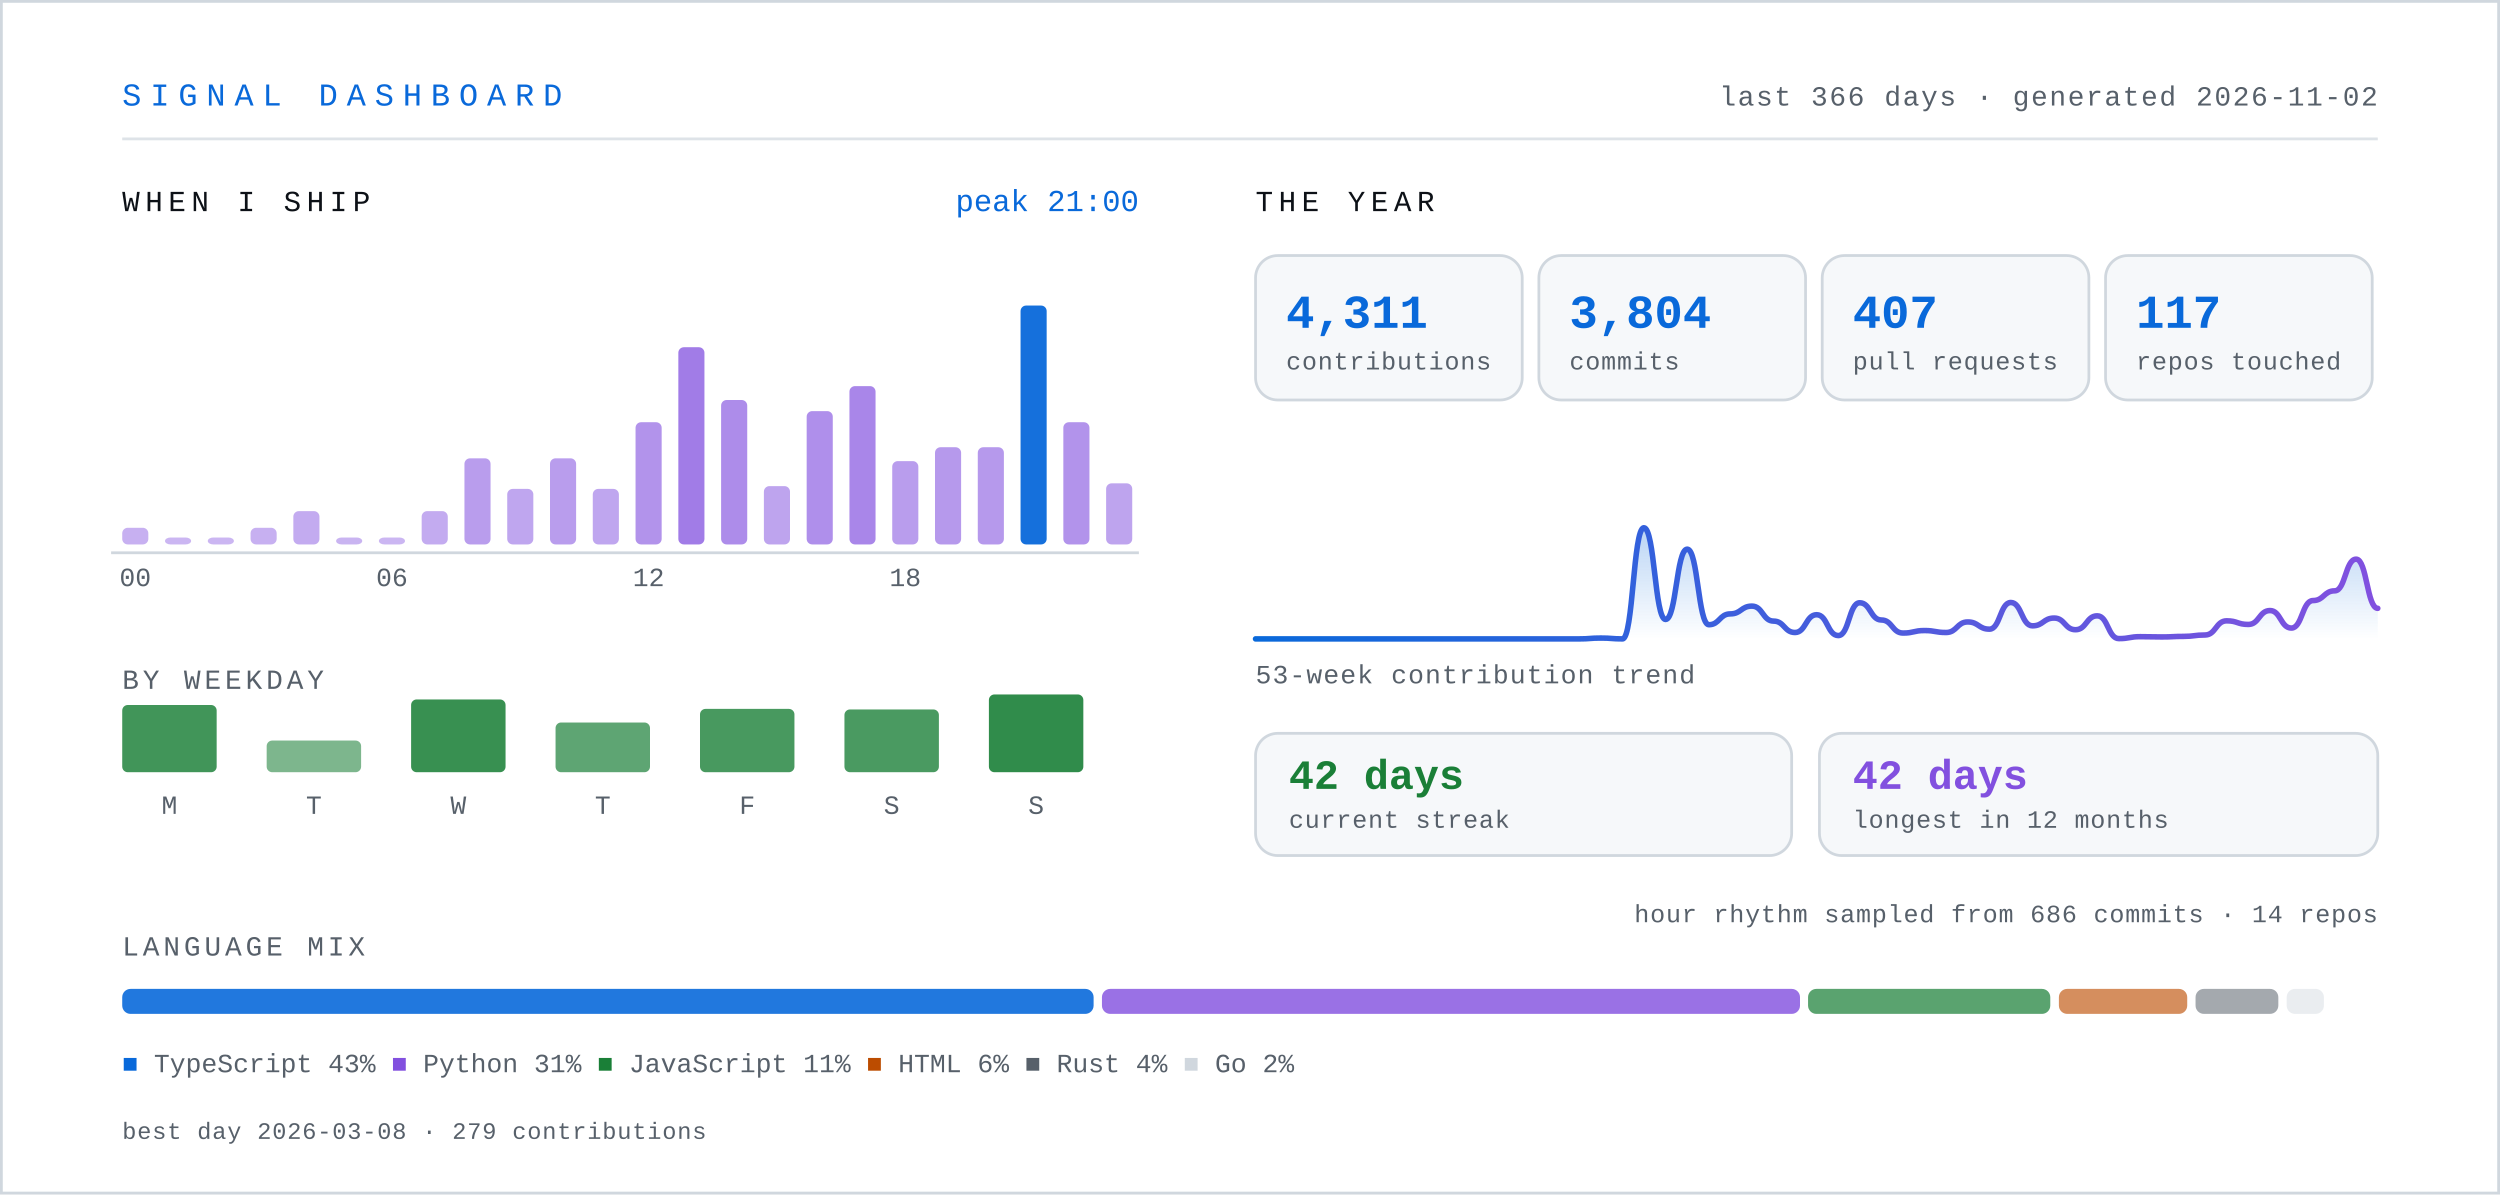
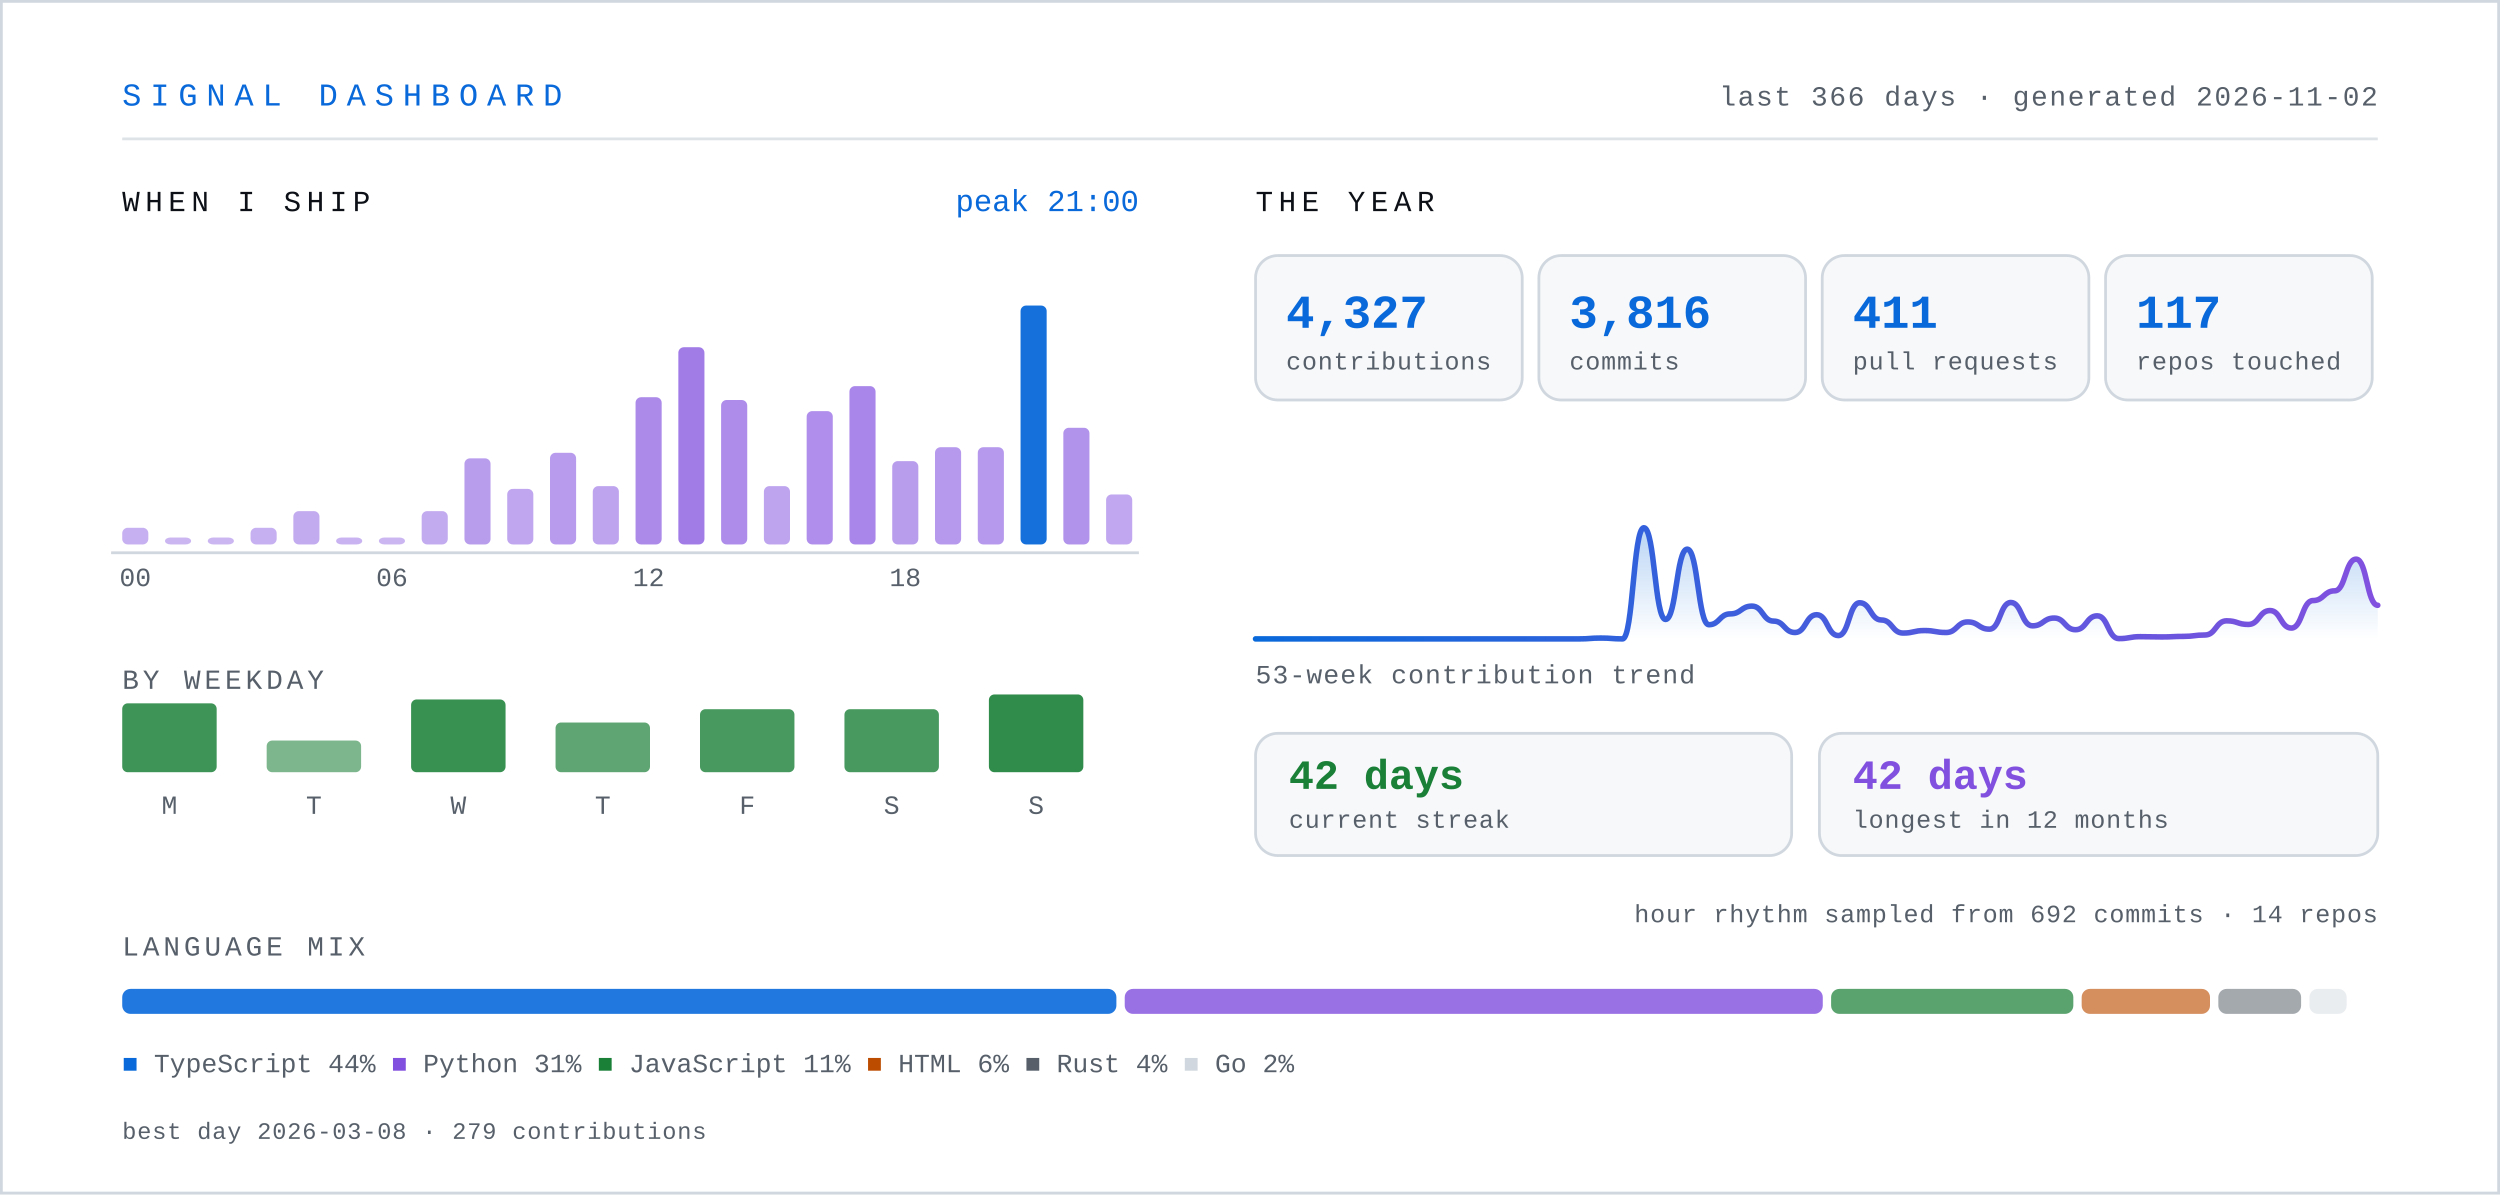
- <svg xmlns="http://www.w3.org/2000/svg" width="900" height="430" viewBox="0 0 900 430" role="img" aria-label="Signal dashboard for knarayanareddy: 4,311 contributions, 3,804 commits, 407 pull requests, 42-day current streak.">
+ <svg xmlns="http://www.w3.org/2000/svg" width="900" height="430" viewBox="0 0 900 430" role="img" aria-label="Signal dashboard for knarayanareddy: 4,327 contributions, 3,816 commits, 411 pull requests, 42-day current streak.">
  <defs>
    <linearGradient id="line" x1="0" y1="0" x2="1" y2="0">
      <stop offset="0%" stop-color="#0969da" />
      <stop offset="100%" stop-color="#8250df" />
    </linearGradient>
    <linearGradient id="area" x1="0" y1="0" x2="0" y2="1">
      <stop offset="0%" stop-color="#0969da" stop-opacity="0.28" />
      <stop offset="100%" stop-color="#0969da" stop-opacity="0" />
    </linearGradient>
    <style>
      .mono { font-family: ui-monospace, SFMono-Regular, "SF Mono", Menlo, Consolas, "Liberation Mono", monospace; }
      .sans { font-family: -apple-system, BlinkMacSystemFont, "Segoe UI", Inter, Helvetica, Arial, sans-serif; }
      /* base state is the finished state, so static renderers show everything */
      .bar { transform-box: fill-box; transform-origin: center bottom; animation: rise .9s cubic-bezier(.22,1,.36,1) both; }
      .fade { animation: fade .9s ease-out both; }
      .draw { stroke-dasharray: 4000; stroke-dashoffset: 0; animation: draw 2.2s ease-out both; }
      @keyframes rise { from { transform: scaleY(0); } to { transform: scaleY(1); } }
      @keyframes fade { from { opacity: 0; } to { opacity: 1; } }
      @keyframes draw { from { stroke-dashoffset: 4000; } to { stroke-dashoffset: 0; } }
      .static { display: none; }
      .hcol { transform-box: fill-box; transform-origin: center bottom; transition: transform .18s cubic-bezier(.22,1,.36,1); }
      .hcol:hover, .hcol:focus-within { transform: scaleY(1.06) translateY(-2px); }
      .hit { cursor: pointer; outline: none; }
      .hit:focus { stroke: #0969da; stroke-width: 1.5; rx: 3; }
      @media (prefers-reduced-motion: reduce) {
        .bar, .fade, .draw { animation: none; }
        .draw { stroke-dashoffset: 0; }
        .hcol { transition: none; }
        .hcol:hover, .hcol:focus-within { transform: none; }
      }
    </style>
  </defs>
  <rect x="0" y="0" width="900" height="430" fill="#ffffff" />
  <rect x="0.5" y="0.5" width="899" height="429" fill="none" stroke="#d0d7de" stroke-width="1" />
  <text class="mono" x="44" y="38" font-size="11.5" letter-spacing="3.2" fill="#0969da">SIGNAL DASHBOARD</text>
  <text class="mono" x="856" y="38" font-size="10" letter-spacing="0.6" fill="#57606a" text-anchor="end">last 366 days · generated 2026-11-02</text>
  <line x1="44" y1="50" x2="856" y2="50" stroke="#d0d7de" stroke-width="1" opacity="0.7" />
  <text class="mono" x="44" y="76" font-size="10.5" letter-spacing="2" fill="#0d1117">WHEN I SHIP</text>
  <g class="hcol">
    <rect class="bar" style="animation-delay:0.00s" x="44.0" y="190.0" width="9.4" height="6.0" rx="2" fill="#8250df" opacity="0.45" />
    <rect class="hit" x="41.0" y="104" width="15.4" height="110" fill="transparent" tabindex="0" role="img" aria-label="00:00, 6 commits" />
  </g>
  <g class="hcol">
    <rect class="bar" style="animation-delay:0.03s" x="59.4" y="193.5" width="9.4" height="2.5" rx="2" fill="#8250df" opacity="0.42" />
    <rect class="hit" x="56.4" y="104" width="15.4" height="110" fill="transparent" tabindex="0" role="img" aria-label="01:00, 0 commits" />
  </g>
  <g class="hcol">
    <rect class="bar" style="animation-delay:0.06s" x="74.8" y="193.5" width="9.4" height="2.5" rx="2" fill="#8250df" opacity="0.42" />
    <rect class="hit" x="71.8" y="104" width="15.4" height="110" fill="transparent" tabindex="0" role="img" aria-label="02:00, 0 commits" />
  </g>
  <g class="hcol">
    <rect class="bar" style="animation-delay:0.08s" x="90.2" y="190.0" width="9.4" height="6.0" rx="2" fill="#8250df" opacity="0.45" />
    <rect class="hit" x="87.2" y="104" width="15.4" height="110" fill="transparent" tabindex="0" role="img" aria-label="03:00, 6 commits" />
  </g>
  <g class="hcol">
    <rect class="bar" style="animation-delay:0.11s" x="105.6" y="184.0" width="9.4" height="12.0" rx="2" fill="#8250df" opacity="0.48" />
    <rect class="hit" x="102.6" y="104" width="15.4" height="110" fill="transparent" tabindex="0" role="img" aria-label="04:00, 12 commits" />
  </g>
  <g class="hcol">
    <rect class="bar" style="animation-delay:0.14s" x="121.0" y="193.5" width="9.4" height="2.5" rx="2" fill="#8250df" opacity="0.43" />
    <rect class="hit" x="118.0" y="104" width="15.4" height="110" fill="transparent" tabindex="0" role="img" aria-label="05:00, 2 commits" />
  </g>
  <g class="hcol">
    <rect class="bar" style="animation-delay:0.17s" x="136.4" y="193.5" width="9.4" height="2.5" rx="2" fill="#8250df" opacity="0.42" />
    <rect class="hit" x="133.4" y="104" width="15.4" height="110" fill="transparent" tabindex="0" role="img" aria-label="06:00, 1 commits" />
  </g>
  <g class="hcol">
    <rect class="bar" style="animation-delay:0.20s" x="151.8" y="184.0" width="9.4" height="12.0" rx="2" fill="#8250df" opacity="0.48" />
    <rect class="hit" x="148.8" y="104" width="15.4" height="110" fill="transparent" tabindex="0" role="img" aria-label="07:00, 12 commits" />
  </g>
  <g class="hcol">
    <rect class="bar" style="animation-delay:0.22s" x="167.2" y="165.0" width="9.4" height="31.0" rx="2" fill="#8250df" opacity="0.56" />
    <rect class="hit" x="164.2" y="104" width="15.4" height="110" fill="transparent" tabindex="0" role="img" aria-label="08:00, 31 commits" />
  </g>
  <g class="hcol">
    <rect class="bar" style="animation-delay:0.25s" x="182.6" y="176.0" width="9.4" height="20.0" rx="2" fill="#8250df" opacity="0.51" />
    <rect class="hit" x="179.6" y="104" width="15.4" height="110" fill="transparent" tabindex="0" role="img" aria-label="09:00, 20 commits" />
  </g>
  <g class="hcol">
-     <rect class="bar" style="animation-delay:0.28s" x="198.0" y="165.0" width="9.4" height="31.0" rx="2" fill="#8250df" opacity="0.56" />
-     <rect class="hit" x="195.0" y="104" width="15.4" height="110" fill="transparent" tabindex="0" role="img" aria-label="10:00, 31 commits" />
-   </g>
-   <g class="hcol">
-     <rect class="bar" style="animation-delay:0.31s" x="213.4" y="176.0" width="9.4" height="20.0" rx="2" fill="#8250df" opacity="0.51" />
-     <rect class="hit" x="210.4" y="104" width="15.4" height="110" fill="transparent" tabindex="0" role="img" aria-label="11:00, 20 commits" />
-   </g>
-   <g class="hcol">
-     <rect class="bar" style="animation-delay:0.34s" x="228.8" y="152.0" width="9.4" height="44.0" rx="2" fill="#8250df" opacity="0.62" />
-     <rect class="hit" x="225.8" y="104" width="15.4" height="110" fill="transparent" tabindex="0" role="img" aria-label="12:00, 44 commits" />
+     <rect class="bar" style="animation-delay:0.28s" x="198.0" y="163.0" width="9.4" height="33.0" rx="2" fill="#8250df" opacity="0.57" />
+     <rect class="hit" x="195.0" y="104" width="15.4" height="110" fill="transparent" tabindex="0" role="img" aria-label="10:00, 33 commits" />
+   </g>
+   <g class="hcol">
+     <rect class="bar" style="animation-delay:0.31s" x="213.4" y="175.0" width="9.4" height="21.0" rx="2" fill="#8250df" opacity="0.52" />
+     <rect class="hit" x="210.4" y="104" width="15.4" height="110" fill="transparent" tabindex="0" role="img" aria-label="11:00, 21 commits" />
+   </g>
+   <g class="hcol">
+     <rect class="bar" style="animation-delay:0.34s" x="228.8" y="143.0" width="9.4" height="53.0" rx="2" fill="#8250df" opacity="0.67" />
+     <rect class="hit" x="225.8" y="104" width="15.4" height="110" fill="transparent" tabindex="0" role="img" aria-label="12:00, 53 commits" />
  </g>
  <g class="hcol">
    <rect class="bar" style="animation-delay:0.36s" x="244.2" y="125.0" width="9.4" height="71.0" rx="2" fill="#8250df" opacity="0.75" />
    <rect class="hit" x="241.2" y="104" width="15.4" height="110" fill="transparent" tabindex="0" role="img" aria-label="13:00, 71 commits" />
  </g>
  <g class="hcol">
    <rect class="bar" style="animation-delay:0.39s" x="259.6" y="144.0" width="9.4" height="52.0" rx="2" fill="#8250df" opacity="0.66" />
    <rect class="hit" x="256.6" y="104" width="15.4" height="110" fill="transparent" tabindex="0" role="img" aria-label="14:00, 52 commits" />
  </g>
  <g class="hcol">
    <rect class="bar" style="animation-delay:0.42s" x="275.0" y="175.0" width="9.4" height="21.0" rx="2" fill="#8250df" opacity="0.52" />
    <rect class="hit" x="272.0" y="104" width="15.4" height="110" fill="transparent" tabindex="0" role="img" aria-label="15:00, 21 commits" />
  </g>
  <g class="hcol">
    <rect class="bar" style="animation-delay:0.45s" x="290.4" y="148.0" width="9.4" height="48.0" rx="2" fill="#8250df" opacity="0.64" />
    <rect class="hit" x="287.4" y="104" width="15.4" height="110" fill="transparent" tabindex="0" role="img" aria-label="16:00, 48 commits" />
  </g>
  <g class="hcol">
    <rect class="bar" style="animation-delay:0.48s" x="305.8" y="139.0" width="9.4" height="57.0" rx="2" fill="#8250df" opacity="0.69" />
    <rect class="hit" x="302.8" y="104" width="15.4" height="110" fill="transparent" tabindex="0" role="img" aria-label="17:00, 57 commits" />
  </g>
  <g class="hcol">
    <rect class="bar" style="animation-delay:0.50s" x="321.2" y="166.0" width="9.4" height="30.0" rx="2" fill="#8250df" opacity="0.56" />
    <rect class="hit" x="318.2" y="104" width="15.4" height="110" fill="transparent" tabindex="0" role="img" aria-label="18:00, 30 commits" />
  </g>
  <g class="hcol">
    <rect class="bar" style="animation-delay:0.53s" x="336.6" y="161.0" width="9.4" height="35.0" rx="2" fill="#8250df" opacity="0.58" />
    <rect class="hit" x="333.6" y="104" width="15.4" height="110" fill="transparent" tabindex="0" role="img" aria-label="19:00, 35 commits" />
  </g>
  <g class="hcol">
    <rect class="bar" style="animation-delay:0.56s" x="352.0" y="161.0" width="9.4" height="35.0" rx="2" fill="#8250df" opacity="0.58" />
    <rect class="hit" x="349.0" y="104" width="15.4" height="110" fill="transparent" tabindex="0" role="img" aria-label="20:00, 35 commits" />
  </g>
  <g class="hcol">
    <rect class="bar" style="animation-delay:0.59s" x="367.4" y="110.0" width="9.4" height="86.0" rx="2" fill="#0969da" opacity="0.95" />
    <rect class="hit" x="364.4" y="104" width="15.4" height="110" fill="transparent" tabindex="0" role="img" aria-label="21:00, 86 commits" />
  </g>
  <g class="hcol">
-     <rect class="bar" style="animation-delay:0.62s" x="382.8" y="152.0" width="9.4" height="44.0" rx="2" fill="#8250df" opacity="0.62" />
-     <rect class="hit" x="379.8" y="104" width="15.4" height="110" fill="transparent" tabindex="0" role="img" aria-label="22:00, 44 commits" />
-   </g>
-   <g class="hcol">
-     <rect class="bar" style="animation-delay:0.64s" x="398.2" y="174.0" width="9.4" height="22.0" rx="2" fill="#8250df" opacity="0.52" />
-     <rect class="hit" x="395.2" y="104" width="15.4" height="110" fill="transparent" tabindex="0" role="img" aria-label="23:00, 22 commits" />
+     <rect class="bar" style="animation-delay:0.62s" x="382.8" y="154.0" width="9.4" height="42.0" rx="2" fill="#8250df" opacity="0.62" />
+     <rect class="hit" x="379.8" y="104" width="15.4" height="110" fill="transparent" tabindex="0" role="img" aria-label="22:00, 42 commits" />
+   </g>
+   <g class="hcol">
+     <rect class="bar" style="animation-delay:0.64s" x="398.2" y="178.0" width="9.4" height="18.0" rx="2" fill="#8250df" opacity="0.50" />
+     <rect class="hit" x="395.2" y="104" width="15.4" height="110" fill="transparent" tabindex="0" role="img" aria-label="23:00, 18 commits" />
  </g>
  <text class="mono" x="48.7" y="211" font-size="9.5" fill="#57606a" text-anchor="middle">00</text>
  <text class="mono" x="141.1" y="211" font-size="9.5" fill="#57606a" text-anchor="middle">06</text>
  <text class="mono" x="233.5" y="211" font-size="9.5" fill="#57606a" text-anchor="middle">12</text>
  <text class="mono" x="325.9" y="211" font-size="9.5" fill="#57606a" text-anchor="middle">18</text>
  <line x1="40" y1="199" x2="410" y2="199" stroke="#d0d7de" stroke-width="1" />
  <text class="mono" x="410" y="76" font-size="11" fill="#0969da" text-anchor="end">peak 21:00</text>
  <text class="mono" x="44" y="248" font-size="10" letter-spacing="1.4" fill="#57606a">BY WEEKDAY</text>
  <g class="hcol">
-     <rect class="bar" style="animation-delay:0.50s" x="44" y="253.8" width="34" height="24.2" rx="2" fill="#1a7f37" opacity="0.83" />
-     <rect class="hit" x="35" y="238" width="52" height="62" fill="transparent" tabindex="0" role="img" aria-label="Monday, 681 contributions" />
+     <rect class="bar" style="animation-delay:0.50s" x="44" y="253.2" width="34" height="24.8" rx="2" fill="#1a7f37" opacity="0.84" />
+     <rect class="hit" x="35" y="238" width="52" height="62" fill="transparent" tabindex="0" role="img" aria-label="Monday, 697 contributions" />
  </g>
  <text class="mono" x="61" y="293" font-size="9.5" fill="#57606a" text-anchor="middle">M</text>
  <g class="hcol">
    <rect class="bar" style="animation-delay:0.55s" x="96" y="266.6" width="34" height="11.4" rx="2" fill="#1a7f37" opacity="0.57" />
    <rect class="hit" x="87" y="238" width="52" height="62" fill="transparent" tabindex="0" role="img" aria-label="Tuesday, 321 contributions" />
  </g>
  <text class="mono" x="113" y="293" font-size="9.5" fill="#57606a" text-anchor="middle">T</text>
  <g class="hcol">
    <rect class="bar" style="animation-delay:0.60s" x="148" y="251.8" width="34" height="26.2" rx="2" fill="#1a7f37" opacity="0.87" />
    <rect class="hit" x="139" y="238" width="52" height="62" fill="transparent" tabindex="0" role="img" aria-label="Wednesday, 738 contributions" />
  </g>
  <text class="mono" x="165" y="293" font-size="9.5" fill="#57606a" text-anchor="middle">W</text>
  <g class="hcol">
    <rect class="bar" style="animation-delay:0.65s" x="200" y="260.1" width="34" height="17.9" rx="2" fill="#1a7f37" opacity="0.70" />
    <rect class="hit" x="191" y="238" width="52" height="62" fill="transparent" tabindex="0" role="img" aria-label="Thursday, 505 contributions" />
  </g>
  <text class="mono" x="217" y="293" font-size="9.5" fill="#57606a" text-anchor="middle">T</text>
  <g class="hcol">
-     <rect class="bar" style="animation-delay:0.70s" x="252" y="255.2" width="34" height="22.8" rx="2" fill="#1a7f37" opacity="0.80" />
-     <rect class="hit" x="243" y="238" width="52" height="62" fill="transparent" tabindex="0" role="img" aria-label="Friday, 641 contributions" />
+     <rect class="bar" style="animation-delay:0.70s" x="252" y="255.3" width="34" height="22.7" rx="2" fill="#1a7f37" opacity="0.80" />
+     <rect class="hit" x="243" y="238" width="52" height="62" fill="transparent" tabindex="0" role="img" aria-label="Friday, 640 contributions" />
  </g>
  <text class="mono" x="269" y="293" font-size="9.5" fill="#57606a" text-anchor="middle">F</text>
  <g class="hcol">
-     <rect class="bar" style="animation-delay:0.75s" x="304" y="255.4" width="34" height="22.6" rx="2" fill="#1a7f37" opacity="0.79" />
-     <rect class="hit" x="295" y="238" width="52" height="62" fill="transparent" tabindex="0" role="img" aria-label="Saturday, 637 contributions" />
+     <rect class="bar" style="animation-delay:0.75s" x="304" y="255.3" width="34" height="22.7" rx="2" fill="#1a7f37" opacity="0.80" />
+     <rect class="hit" x="295" y="238" width="52" height="62" fill="transparent" tabindex="0" role="img" aria-label="Saturday, 638 contributions" />
  </g>
  <text class="mono" x="321" y="293" font-size="9.5" fill="#57606a" text-anchor="middle">S</text>
  <g class="hcol">
    <rect class="bar" style="animation-delay:0.80s" x="356" y="250.0" width="34" height="28.0" rx="2" fill="#1a7f37" opacity="0.90" />
    <rect class="hit" x="347" y="238" width="52" height="62" fill="transparent" tabindex="0" role="img" aria-label="Sunday, 788 contributions" />
  </g>
  <text class="mono" x="373" y="293" font-size="9.5" fill="#57606a" text-anchor="middle">S</text>
  <text class="mono" x="452" y="76" font-size="10.5" letter-spacing="2" fill="#0d1117">THE YEAR</text>
  <g class="bar" style="animation-delay:0.80s">
    <rect x="452" y="92" width="96" height="52" rx="8" fill="#f6f8fa" stroke="#d0d7de" stroke-width="1" />
-     <text class="mono" x="463" y="118" font-size="17" font-weight="700" fill="#0969da">4,311</text>
+     <text class="mono" x="463" y="118" font-size="17" font-weight="700" fill="#0969da">4,327</text>
    <text class="mono" x="463" y="133" font-size="9" letter-spacing="0.3" fill="#57606a">contributions</text>
  </g>
  <g class="bar" style="animation-delay:0.89s">
    <rect x="554" y="92" width="96" height="52" rx="8" fill="#f6f8fa" stroke="#d0d7de" stroke-width="1" />
-     <text class="mono" x="565" y="118" font-size="17" font-weight="700" fill="#0969da">3,804</text>
+     <text class="mono" x="565" y="118" font-size="17" font-weight="700" fill="#0969da">3,816</text>
    <text class="mono" x="565" y="133" font-size="9" letter-spacing="0.3" fill="#57606a">commits</text>
  </g>
  <g class="bar" style="animation-delay:0.98s">
    <rect x="656" y="92" width="96" height="52" rx="8" fill="#f6f8fa" stroke="#d0d7de" stroke-width="1" />
-     <text class="mono" x="667" y="118" font-size="17" font-weight="700" fill="#0969da">407</text>
+     <text class="mono" x="667" y="118" font-size="17" font-weight="700" fill="#0969da">411</text>
    <text class="mono" x="667" y="133" font-size="9" letter-spacing="0.3" fill="#57606a">pull requests</text>
  </g>
  <g class="bar" style="animation-delay:1.07s">
    <rect x="758" y="92" width="96" height="52" rx="8" fill="#f6f8fa" stroke="#d0d7de" stroke-width="1" />
    <text class="mono" x="769" y="118" font-size="17" font-weight="700" fill="#0969da">117</text>
    <text class="mono" x="769" y="133" font-size="9" letter-spacing="0.3" fill="#57606a">repos touched</text>
  </g>
  <g class="fade" style="animation-delay:1s">
-     <path d="M452.0,230.0 C455.9,230.0 455.9,230.0 459.8,230.0 C463.65,230.0 463.65,230.0 467.5,230.0 C471.4,230.0 471.4,230.0 475.3,230.0 C479.2,230.0 479.2,230.0 483.1,230.0 C486.95,230.0 486.95,230.0 490.8,230.0 C494.7,230.0 494.7,230.0 498.6,230.0 C502.5,230.0 502.5,230.0 506.4,230.0 C510.3,230.0 510.3,230.0 514.2,230.0 C518.05,230.0 518.05,230.0 521.9,230.0 C525.8,230.0 525.8,230.0 529.7,230.0 C533.6,230.0 533.6,230.0 537.5,230.0 C541.35,230.0 541.35,230.0 545.2,230.0 C549.1,230.0 549.1,230.0 553.0,230.0 C556.9,230.0 556.9,230.0 560.8,230.0 C564.65,230.0 564.65,230.0 568.5,230.0 C572.4,230.0 572.4,229.7 576.3,229.7 C580.2,229.7 580.2,230.0 584.1,230.0 C587.95,230.0 587.95,190.0 591.8,190.0 C595.7,190.0 595.7,223.0 599.6,223.0 C603.5,223.0 603.5,197.7 607.4,197.7 C611.3,197.7 611.3,224.9 615.2,224.9 C619.05,224.9 619.05,221.0 622.9,221.0 C626.8,221.0 626.8,218.2 630.7,218.2 C634.6,218.2 634.6,223.6 638.5,223.6 C642.35,223.6 642.35,227.7 646.2,227.7 C650.1,227.7 650.1,221.3 654.0,221.3 C657.9,221.3 657.9,228.8 661.8,228.8 C665.65,228.8 665.65,217.0 669.5,217.0 C673.4,217.0 673.4,223.2 677.3,223.2 C681.2,223.2 681.2,227.9 685.1,227.9 C688.95,227.9 688.95,227.0 692.8,227.0 C696.7,227.0 696.7,227.7 700.6,227.7 C704.5,227.7 704.5,223.9 708.4,223.9 C712.3,223.9 712.3,226.5 716.2,226.5 C720.05,226.5 720.05,216.9 723.9,216.9 C727.8,216.9 727.8,225.3 731.7,225.3 C735.6,225.3 735.6,222.5 739.5,222.5 C743.35,222.5 743.35,226.7 747.2,226.7 C751.1,226.7 751.1,221.7 755.0,221.7 C758.9,221.7 758.9,229.9 762.8,229.9 C766.65,229.9 766.65,229.2 770.5,229.2 C774.4,229.2 774.4,229.3 778.3,229.3 C782.2,229.3 782.2,229.1 786.1,229.1 C789.95,229.1 789.95,228.6 793.8,228.6 C797.7,228.6 797.7,223.5 801.6,223.5 C805.5,223.5 805.5,224.8 809.4,224.8 C813.3,224.8 813.3,219.8 817.2,219.8 C821.05,219.8 821.05,226.1 824.9,226.1 C828.8,226.1 828.8,216.2 832.7,216.2 C836.6,216.2 836.6,212.7 840.5,212.7 C844.35,212.7 844.35,201.3 848.2,201.3 C852.1,201.3 852.1,219.0 856.0,219.0 L856,230 L452,230 Z" fill="url(#area)" />
-     <path class="draw" d="M452.0,230.0 C455.9,230.0 455.9,230.0 459.8,230.0 C463.65,230.0 463.65,230.0 467.5,230.0 C471.4,230.0 471.4,230.0 475.3,230.0 C479.2,230.0 479.2,230.0 483.1,230.0 C486.95,230.0 486.95,230.0 490.8,230.0 C494.7,230.0 494.7,230.0 498.6,230.0 C502.5,230.0 502.5,230.0 506.4,230.0 C510.3,230.0 510.3,230.0 514.2,230.0 C518.05,230.0 518.05,230.0 521.9,230.0 C525.8,230.0 525.8,230.0 529.7,230.0 C533.6,230.0 533.6,230.0 537.5,230.0 C541.35,230.0 541.35,230.0 545.2,230.0 C549.1,230.0 549.1,230.0 553.0,230.0 C556.9,230.0 556.9,230.0 560.8,230.0 C564.65,230.0 564.65,230.0 568.5,230.0 C572.4,230.0 572.4,229.7 576.3,229.7 C580.2,229.7 580.2,230.0 584.1,230.0 C587.95,230.0 587.95,190.0 591.8,190.0 C595.7,190.0 595.7,223.0 599.6,223.0 C603.5,223.0 603.5,197.7 607.4,197.7 C611.3,197.7 611.3,224.9 615.2,224.9 C619.05,224.9 619.05,221.0 622.9,221.0 C626.8,221.0 626.8,218.2 630.7,218.2 C634.6,218.2 634.6,223.6 638.5,223.6 C642.35,223.6 642.35,227.7 646.2,227.7 C650.1,227.7 650.1,221.3 654.0,221.3 C657.9,221.3 657.9,228.8 661.8,228.8 C665.65,228.8 665.65,217.0 669.5,217.0 C673.4,217.0 673.4,223.2 677.3,223.2 C681.2,223.2 681.2,227.9 685.1,227.9 C688.95,227.9 688.95,227.0 692.8,227.0 C696.7,227.0 696.7,227.7 700.6,227.7 C704.5,227.7 704.5,223.9 708.4,223.9 C712.3,223.9 712.3,226.5 716.2,226.5 C720.05,226.5 720.05,216.9 723.9,216.9 C727.8,216.9 727.8,225.3 731.7,225.3 C735.6,225.3 735.6,222.5 739.5,222.5 C743.35,222.5 743.35,226.7 747.2,226.7 C751.1,226.7 751.1,221.7 755.0,221.7 C758.9,221.7 758.9,229.9 762.8,229.9 C766.65,229.9 766.65,229.2 770.5,229.2 C774.4,229.2 774.4,229.3 778.3,229.3 C782.2,229.3 782.2,229.1 786.1,229.1 C789.95,229.1 789.95,228.6 793.8,228.6 C797.7,228.6 797.7,223.5 801.6,223.5 C805.5,223.5 805.5,224.8 809.4,224.8 C813.3,224.8 813.3,219.8 817.2,219.8 C821.05,219.8 821.05,226.1 824.9,226.1 C828.8,226.1 828.8,216.2 832.7,216.2 C836.6,216.2 836.6,212.7 840.5,212.7 C844.35,212.7 844.35,201.3 848.2,201.3 C852.1,201.3 852.1,219.0 856.0,219.0" fill="none" stroke="url(#line)" stroke-width="2" stroke-linecap="round" />
+     <path d="M452.0,230.0 C455.9,230.0 455.9,230.0 459.8,230.0 C463.65,230.0 463.65,230.0 467.5,230.0 C471.4,230.0 471.4,230.0 475.3,230.0 C479.2,230.0 479.2,230.0 483.1,230.0 C486.95,230.0 486.95,230.0 490.8,230.0 C494.7,230.0 494.7,230.0 498.6,230.0 C502.5,230.0 502.5,230.0 506.4,230.0 C510.3,230.0 510.3,230.0 514.2,230.0 C518.05,230.0 518.05,230.0 521.9,230.0 C525.8,230.0 525.8,230.0 529.7,230.0 C533.6,230.0 533.6,230.0 537.5,230.0 C541.35,230.0 541.35,230.0 545.2,230.0 C549.1,230.0 549.1,230.0 553.0,230.0 C556.9,230.0 556.9,230.0 560.8,230.0 C564.65,230.0 564.65,230.0 568.5,230.0 C572.4,230.0 572.4,229.7 576.3,229.7 C580.2,229.7 580.2,230.0 584.1,230.0 C587.95,230.0 587.95,190.0 591.8,190.0 C595.7,190.0 595.7,223.0 599.6,223.0 C603.5,223.0 603.5,197.7 607.4,197.7 C611.3,197.7 611.3,224.9 615.2,224.9 C619.05,224.9 619.05,221.0 622.9,221.0 C626.8,221.0 626.8,218.2 630.7,218.2 C634.6,218.2 634.6,223.6 638.5,223.6 C642.35,223.6 642.35,227.7 646.2,227.7 C650.1,227.7 650.1,221.3 654.0,221.3 C657.9,221.3 657.9,228.8 661.8,228.8 C665.65,228.8 665.65,217.0 669.5,217.0 C673.4,217.0 673.4,223.2 677.3,223.2 C681.2,223.2 681.2,227.9 685.1,227.9 C688.95,227.9 688.95,227.0 692.8,227.0 C696.7,227.0 696.7,227.7 700.6,227.7 C704.5,227.7 704.5,223.9 708.4,223.9 C712.3,223.9 712.3,226.5 716.2,226.5 C720.05,226.5 720.05,216.9 723.9,216.9 C727.8,216.9 727.8,225.3 731.7,225.3 C735.6,225.3 735.6,222.5 739.5,222.5 C743.35,222.5 743.35,226.7 747.2,226.7 C751.1,226.7 751.1,221.7 755.0,221.7 C758.9,221.7 758.9,229.9 762.8,229.9 C766.65,229.9 766.65,229.2 770.5,229.2 C774.4,229.2 774.4,229.3 778.3,229.3 C782.2,229.3 782.2,229.1 786.1,229.1 C789.95,229.1 789.95,228.6 793.8,228.6 C797.7,228.6 797.7,223.5 801.6,223.5 C805.5,223.5 805.5,224.8 809.4,224.8 C813.3,224.8 813.3,219.8 817.2,219.8 C821.05,219.8 821.05,226.1 824.9,226.1 C828.8,226.1 828.8,216.2 832.7,216.2 C836.6,216.2 836.6,212.7 840.5,212.7 C844.35,212.7 844.35,201.3 848.2,201.3 C852.1,201.3 852.1,217.9 856.0,217.9 L856,230 L452,230 Z" fill="url(#area)" />
+     <path class="draw" d="M452.0,230.0 C455.9,230.0 455.9,230.0 459.8,230.0 C463.65,230.0 463.65,230.0 467.5,230.0 C471.4,230.0 471.4,230.0 475.3,230.0 C479.2,230.0 479.2,230.0 483.1,230.0 C486.95,230.0 486.95,230.0 490.8,230.0 C494.7,230.0 494.7,230.0 498.6,230.0 C502.5,230.0 502.5,230.0 506.4,230.0 C510.3,230.0 510.3,230.0 514.2,230.0 C518.05,230.0 518.05,230.0 521.9,230.0 C525.8,230.0 525.8,230.0 529.7,230.0 C533.6,230.0 533.6,230.0 537.5,230.0 C541.35,230.0 541.35,230.0 545.2,230.0 C549.1,230.0 549.1,230.0 553.0,230.0 C556.9,230.0 556.9,230.0 560.8,230.0 C564.65,230.0 564.65,230.0 568.5,230.0 C572.4,230.0 572.4,229.7 576.3,229.7 C580.2,229.7 580.2,230.0 584.1,230.0 C587.95,230.0 587.95,190.0 591.8,190.0 C595.7,190.0 595.7,223.0 599.6,223.0 C603.5,223.0 603.5,197.7 607.4,197.7 C611.3,197.7 611.3,224.9 615.2,224.9 C619.05,224.9 619.05,221.0 622.9,221.0 C626.8,221.0 626.8,218.2 630.7,218.2 C634.6,218.2 634.6,223.6 638.5,223.6 C642.35,223.6 642.35,227.7 646.2,227.7 C650.1,227.7 650.1,221.3 654.0,221.3 C657.9,221.3 657.9,228.8 661.8,228.8 C665.65,228.8 665.65,217.0 669.5,217.0 C673.4,217.0 673.4,223.2 677.3,223.2 C681.2,223.2 681.2,227.9 685.1,227.9 C688.95,227.9 688.95,227.0 692.8,227.0 C696.7,227.0 696.7,227.7 700.6,227.7 C704.5,227.7 704.5,223.9 708.4,223.9 C712.3,223.9 712.3,226.5 716.2,226.5 C720.05,226.5 720.05,216.9 723.9,216.9 C727.8,216.9 727.8,225.3 731.7,225.3 C735.6,225.3 735.6,222.5 739.5,222.5 C743.35,222.5 743.35,226.7 747.2,226.7 C751.1,226.7 751.1,221.7 755.0,221.7 C758.9,221.7 758.9,229.9 762.8,229.9 C766.65,229.9 766.65,229.2 770.5,229.2 C774.4,229.2 774.4,229.3 778.3,229.3 C782.2,229.3 782.2,229.1 786.1,229.1 C789.95,229.1 789.95,228.6 793.8,228.6 C797.7,228.6 797.7,223.5 801.6,223.5 C805.5,223.5 805.5,224.8 809.4,224.8 C813.3,224.8 813.3,219.8 817.2,219.8 C821.05,219.8 821.05,226.1 824.9,226.1 C828.8,226.1 828.8,216.2 832.7,216.2 C836.6,216.2 836.6,212.7 840.5,212.7 C844.35,212.7 844.35,201.3 848.2,201.3 C852.1,201.3 852.1,217.9 856.0,217.9" fill="none" stroke="url(#line)" stroke-width="2" stroke-linecap="round" />
  </g>
  <text class="mono" x="452" y="246" font-size="9.5" letter-spacing="0.4" fill="#57606a">53-week contribution trend</text>
  <g class="fade" style="animation-delay:1.2s">
    <rect x="452" y="264" width="193" height="44" rx="8" fill="#f6f8fa" stroke="#d0d7de" stroke-width="1" />
    <text class="mono" x="464" y="284" font-size="15" font-weight="700" fill="#1a7f37">42 days</text>
    <text class="mono" x="464" y="298" font-size="9" letter-spacing="0.3" fill="#57606a">current streak</text>
    <rect x="655" y="264" width="201" height="44" rx="8" fill="#f6f8fa" stroke="#d0d7de" stroke-width="1" />
    <text class="mono" x="667" y="284" font-size="15" font-weight="700" fill="#8250df">42 days</text>
    <text class="mono" x="667" y="298" font-size="9" letter-spacing="0.3" fill="#57606a">longest in 12 months</text>
  </g>
-   <text class="mono" x="856" y="332" font-size="9" letter-spacing="0.3" fill="#57606a" text-anchor="end">hour rhythm sampled from 686 commits · 14 repos</text>
+   <text class="mono" x="856" y="332" font-size="9" letter-spacing="0.3" fill="#57606a" text-anchor="end">hour rhythm sampled from 692 commits · 14 repos</text>
  <text class="mono" x="44" y="344" font-size="10" letter-spacing="1.4" fill="#57606a">LANGUAGE MIX</text>
  <g class="hcol">
-     <rect class="bar" style="animation-delay:1.10s" x="44.0" y="356" width="349.7" height="9" rx="3" fill="#0969da" opacity="0.90" />
-   </g>
-   <g class="hcol">
-     <rect class="bar" style="animation-delay:1.16s" x="396.7" y="356" width="251.3" height="9" rx="3" fill="#8250df" opacity="0.81" />
-   </g>
-   <g class="hcol">
-     <rect class="bar" style="animation-delay:1.22s" x="650.9" y="356" width="87.2" height="9" rx="3" fill="#1a7f37" opacity="0.72" />
-   </g>
-   <g class="hcol">
-     <rect class="bar" style="animation-delay:1.28s" x="741.2" y="356" width="46.2" height="9" rx="3" fill="#bc4c00" opacity="0.63" />
-   </g>
-   <g class="hcol">
-     <rect class="bar" style="animation-delay:1.34s" x="790.4" y="356" width="29.8" height="9" rx="3" fill="#57606a" opacity="0.54" />
-   </g>
-   <g class="hcol">
-     <rect class="bar" style="animation-delay:1.40s" x="823.2" y="356" width="13.4" height="9" rx="3" fill="#d0d7de" opacity="0.45" />
+     <rect class="bar" style="animation-delay:1.10s" x="44.0" y="356" width="357.9" height="9" rx="3" fill="#0969da" opacity="0.90" />
+   </g>
+   <g class="hcol">
+     <rect class="bar" style="animation-delay:1.16s" x="404.9" y="356" width="251.3" height="9" rx="3" fill="#8250df" opacity="0.81" />
+   </g>
+   <g class="hcol">
+     <rect class="bar" style="animation-delay:1.22s" x="659.2" y="356" width="87.2" height="9" rx="3" fill="#1a7f37" opacity="0.72" />
+   </g>
+   <g class="hcol">
+     <rect class="bar" style="animation-delay:1.28s" x="749.4" y="356" width="46.2" height="9" rx="3" fill="#bc4c00" opacity="0.63" />
+   </g>
+   <g class="hcol">
+     <rect class="bar" style="animation-delay:1.34s" x="798.6" y="356" width="29.8" height="9" rx="3" fill="#57606a" opacity="0.54" />
+   </g>
+   <g class="hcol">
+     <rect class="bar" style="animation-delay:1.40s" x="831.4" y="356" width="13.4" height="9" rx="3" fill="#d0d7de" opacity="0.45" />
  </g>
  <text class="mono" x="44" y="386" font-size="9.5" fill="#57606a">
-     <tspan fill="#0969da">■</tspan> TypeScript 43%   <tspan fill="#8250df">■</tspan> Python 31%   <tspan fill="#1a7f37">■</tspan> JavaScript 11%   <tspan fill="#bc4c00">■</tspan> HTML 6%   <tspan fill="#57606a">■</tspan> Rust 4%   <tspan fill="#d0d7de">■</tspan> Go 2%</text>
+     <tspan fill="#0969da">■</tspan> TypeScript 44%   <tspan fill="#8250df">■</tspan> Python 31%   <tspan fill="#1a7f37">■</tspan> JavaScript 11%   <tspan fill="#bc4c00">■</tspan> HTML 6%   <tspan fill="#57606a">■</tspan> Rust 4%   <tspan fill="#d0d7de">■</tspan> Go 2%</text>
  <text class="mono" x="44" y="410" font-size="8.5" letter-spacing="0.3" fill="#57606a">best day 2026-03-08 · 279 contributions</text>
</svg>
